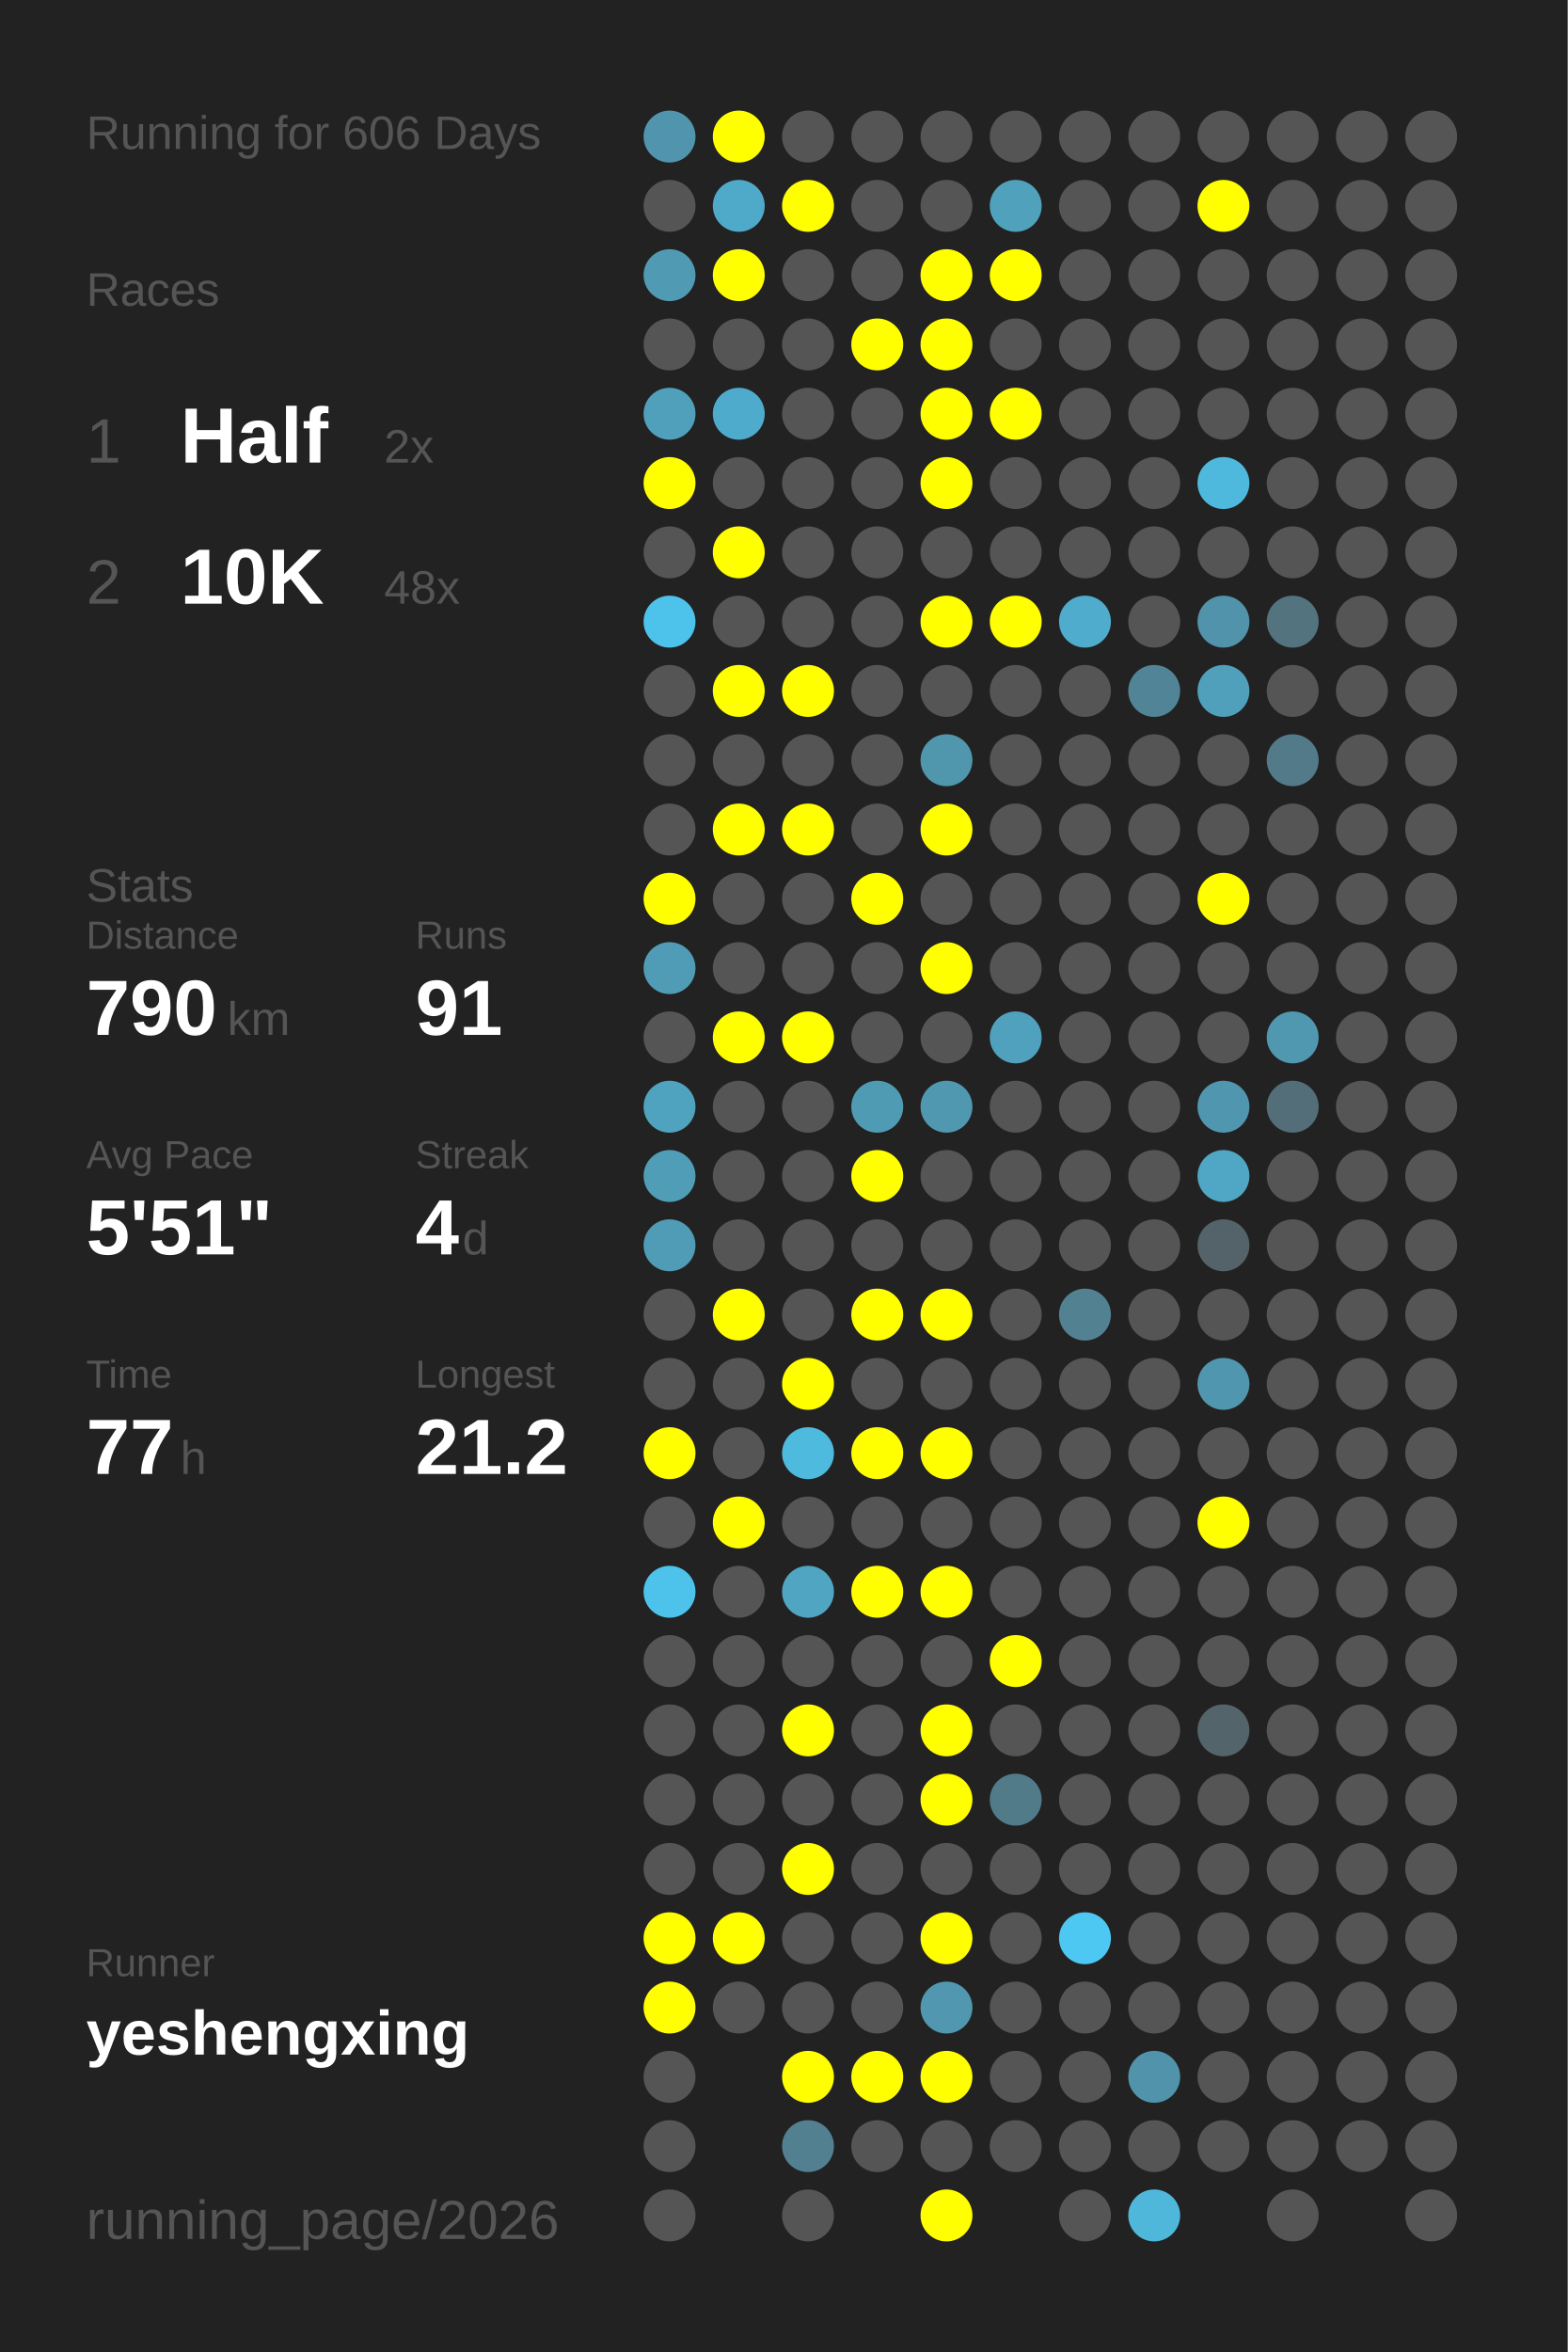
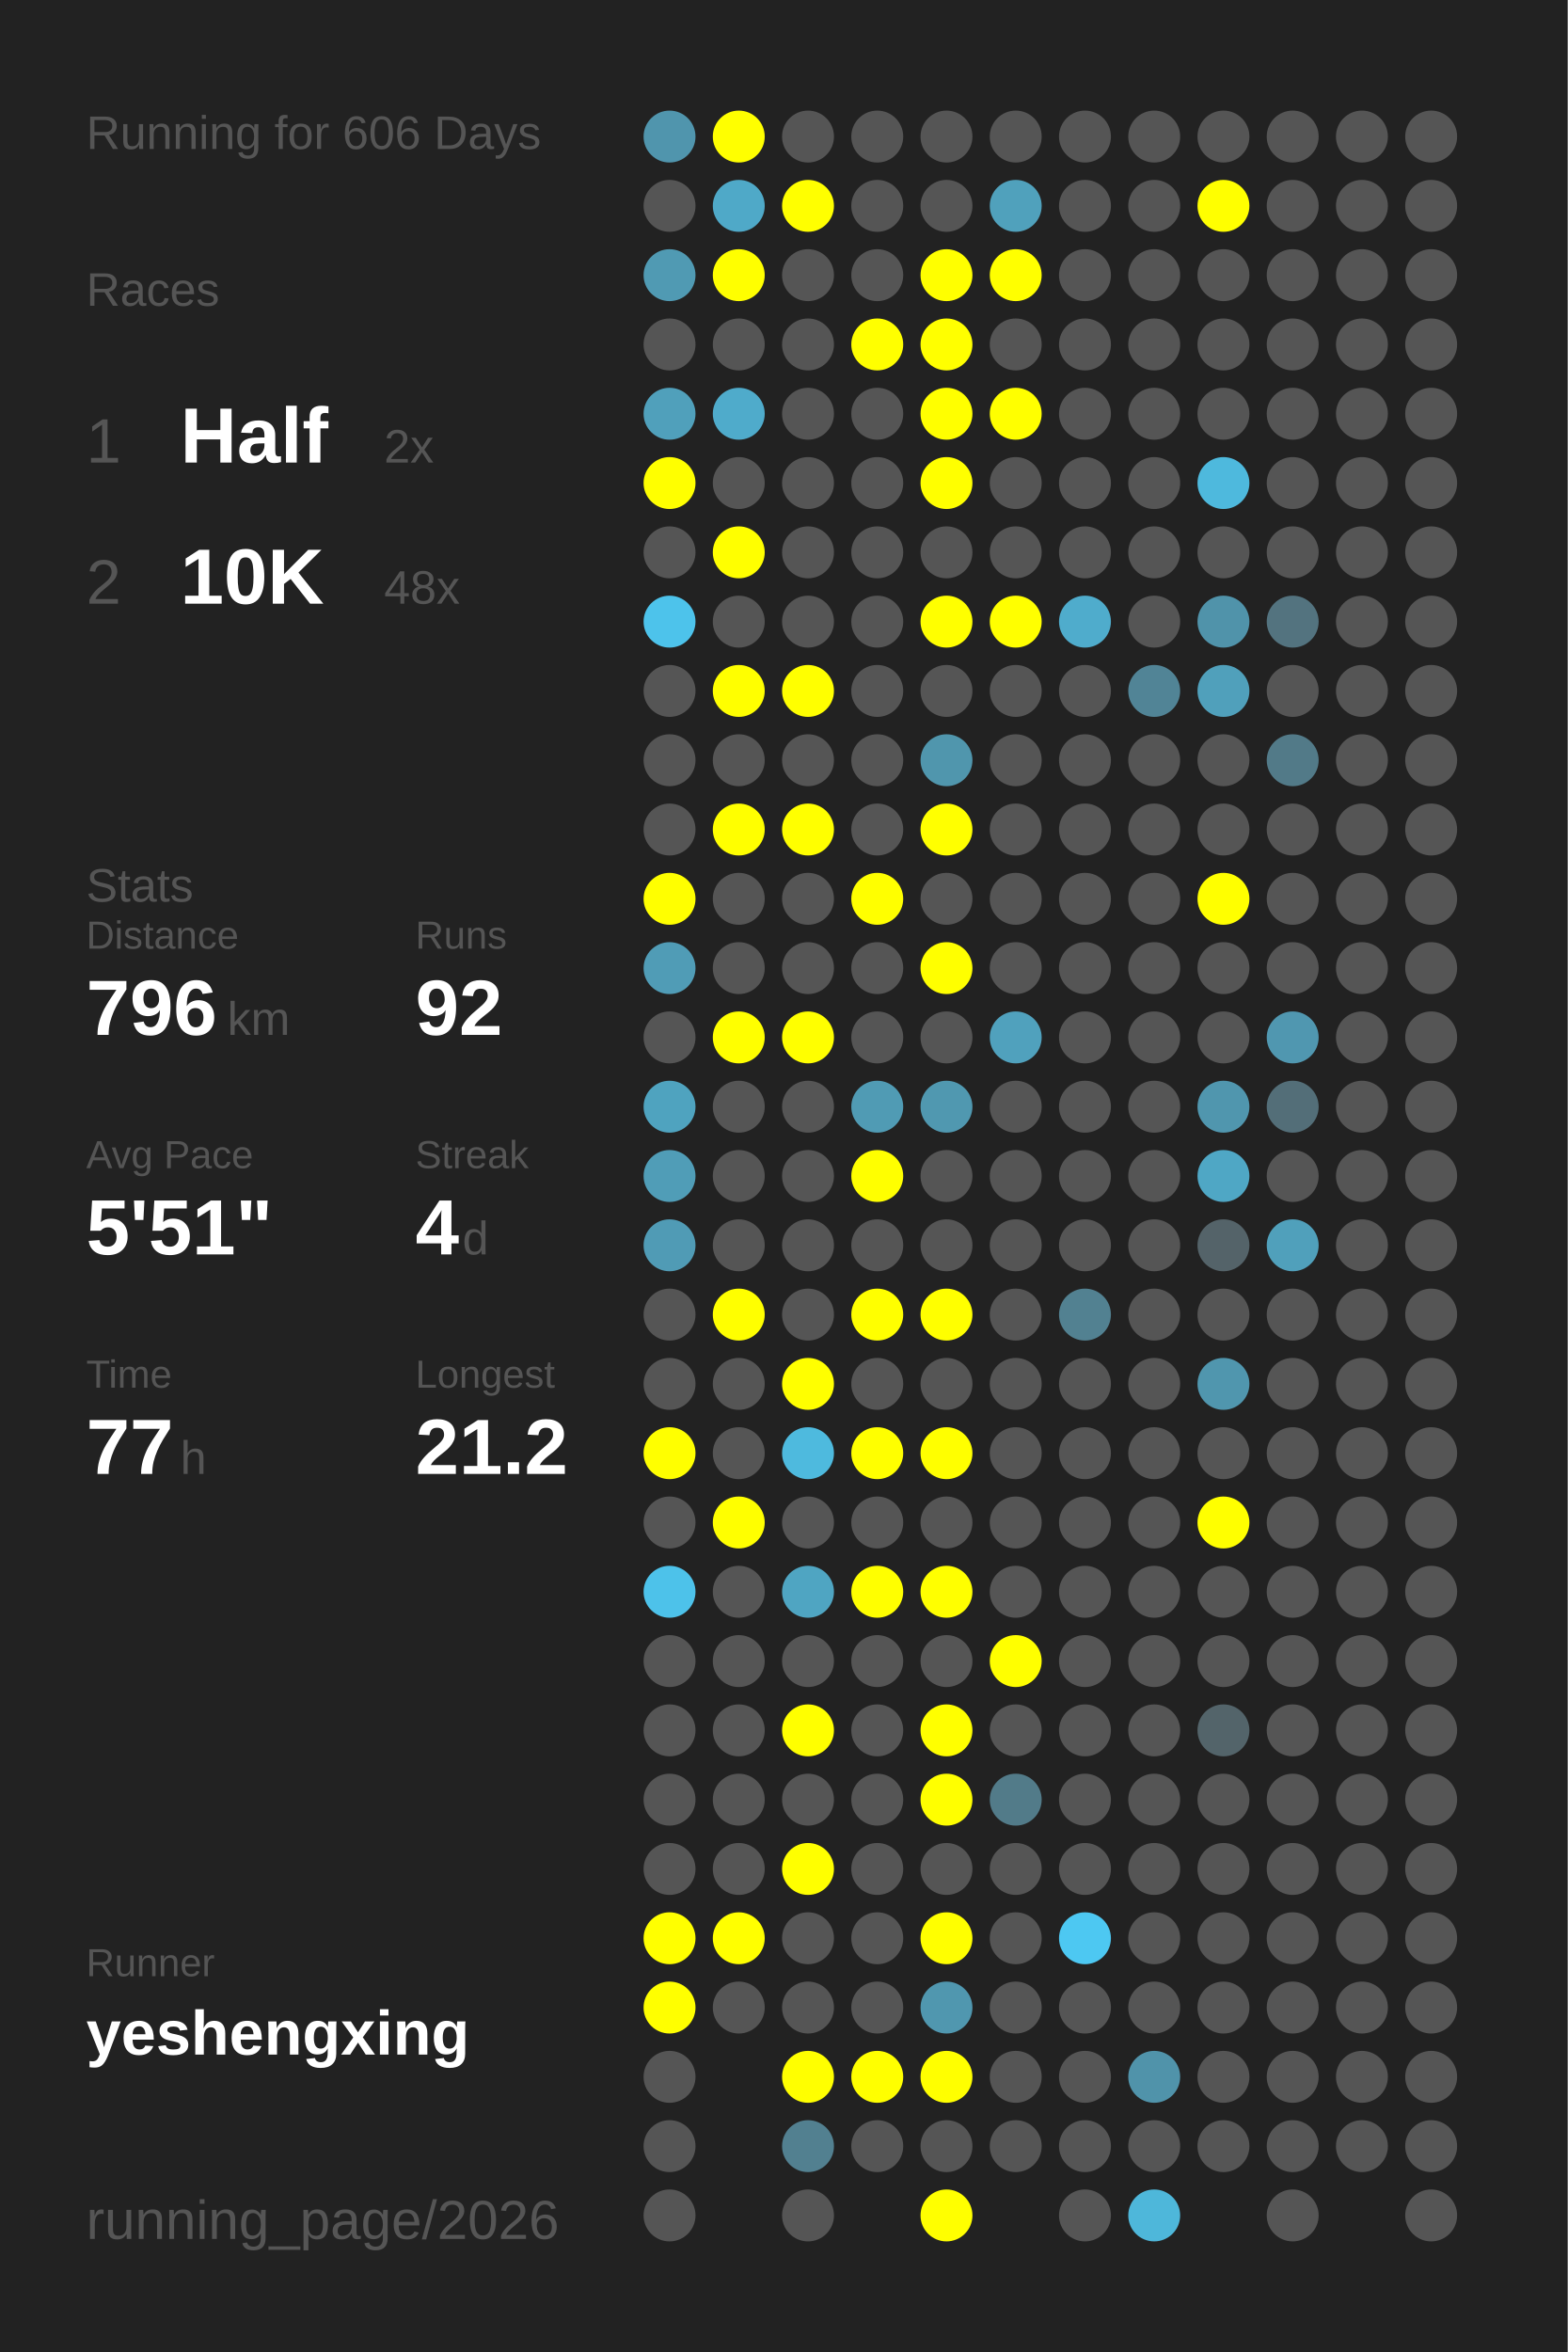
<svg xmlns="http://www.w3.org/2000/svg" baseProfile="full" height="300mm" version="1.1" viewBox="0,0,200,300" width="200mm">
  <defs />
  <rect fill="#222222" height="300" width="200" x="0" y="0" />
  <text fill="#555555" style="font-size:6px; font-family:Arial;" x="11" y="19">Running for 606 Days</text>
  <text fill="#555555" style="font-size:6px; font-family:Arial;" x="11" y="39">Races</text>
  <text fill="#555555" style="font-size:8px; font-family:Arial;" x="11" y="59">1</text>
  <text fill="#FFFFFF" style="font-size:10px; font-family:Arial; font-weight:bold;" x="23" y="59">Half</text>
  <text fill="#555555" style="font-size:6px; font-family:Arial;" x="49" y="59">2x</text>
  <text fill="#555555" style="font-size:8px; font-family:Arial;" x="11" y="77">2</text>
  <text fill="#FFFFFF" style="font-size:10px; font-family:Arial; font-weight:bold;" x="23" y="77">10K</text>
  <text fill="#555555" style="font-size:6px; font-family:Arial;" x="49" y="77">48x</text>
  <text fill="#555555" style="font-size:6px; font-family:Arial;" x="11" y="115">Stats</text>
  <text fill="#555555" style="font-size:5px; font-family:Arial;" x="11" y="121">Distance</text>
-   <text fill="#FFFFFF" style="font-size:10px; font-family:Arial; font-weight:bold;" x="11" y="132">790</text>
+   <text fill="#FFFFFF" style="font-size:10px; font-family:Arial; font-weight:bold;" x="11" y="132">796</text>
  <text fill="#555555" style="font-size:6px; font-family:Arial;" x="29" y="132">km</text>
  <text fill="#555555" style="font-size:5px; font-family:Arial;" x="53" y="121">Runs</text>
-   <text fill="#FFFFFF" style="font-size:10px; font-family:Arial; font-weight:bold;" x="53" y="132">91</text>
+   <text fill="#FFFFFF" style="font-size:10px; font-family:Arial; font-weight:bold;" x="53" y="132">92</text>
  <text fill="#555555" style="font-size:5px; font-family:Arial;" x="11" y="149">Avg Pace</text>
  <text fill="#FFFFFF" style="font-size:10px; font-family:Arial; font-weight:bold;" x="11" y="160">5'51"</text>
  <text fill="#555555" style="font-size:5px; font-family:Arial;" x="53" y="149">Streak</text>
  <text fill="#FFFFFF" style="font-size:10px; font-family:Arial; font-weight:bold;" x="53" y="160">4</text>
  <text fill="#555555" style="font-size:6px; font-family:Arial;" x="59" y="160">d</text>
  <text fill="#555555" style="font-size:5px; font-family:Arial;" x="11" y="177">Time</text>
  <text fill="#FFFFFF" style="font-size:10px; font-family:Arial; font-weight:bold;" x="11" y="188">77</text>
  <text fill="#555555" style="font-size:6px; font-family:Arial;" x="23" y="188">h</text>
  <text fill="#555555" style="font-size:5px; font-family:Arial;" x="53" y="177">Longest</text>
  <text fill="#FFFFFF" style="font-size:10px; font-family:Arial; font-weight:bold;" x="53" y="188">21.2</text>
  <text fill="#555555" style="font-size:5px; font-family:Arial;" x="11" y="252.065">Runner</text>
  <text fill="#FFFFFF" style="font-size:8px; font-family:Arial; font-weight:bold;" x="11" y="262.065">yeshengxing</text>
  <text fill="#555555" style="font-size:7px; font-family:Arial;" x="11" y="285.581">running_page/2026</text>
  <circle cx="85.417" cy="17.419" fill="#5095ad" r="3.312" />
  <circle cx="85.417" cy="26.258" fill="#555555" r="3.312" />
  <circle cx="85.417" cy="35.097" fill="#509ab3" r="3.312" />
  <circle cx="85.417" cy="43.935" fill="#555555" r="3.312" />
  <circle cx="85.417" cy="52.774" fill="#50a0bb" r="3.312" />
  <circle cx="85.417" cy="61.613" fill="#FFFF00" r="3.312" />
  <circle cx="85.417" cy="70.452" fill="#555555" r="3.312" />
  <circle cx="85.417" cy="79.29" fill="#4dc3eb" r="3.312" />
  <circle cx="85.417" cy="88.129" fill="#555555" r="3.312" />
  <circle cx="85.417" cy="96.968" fill="#555555" r="3.312" />
  <circle cx="85.417" cy="105.806" fill="#555555" r="3.312" />
  <circle cx="85.417" cy="114.645" fill="#FFFF00" r="3.312" />
  <circle cx="85.417" cy="123.484" fill="#509cb6" r="3.312" />
  <circle cx="85.417" cy="132.323" fill="#555555" r="3.312" />
  <circle cx="85.417" cy="141.161" fill="#4fa3bf" r="3.312" />
  <circle cx="85.417" cy="150" fill="#509db7" r="3.312" />
  <circle cx="85.417" cy="158.839" fill="#509bb5" r="3.312" />
  <circle cx="85.417" cy="167.677" fill="#555555" r="3.312" />
  <circle cx="85.417" cy="176.516" fill="#555555" r="3.312" />
  <circle cx="85.417" cy="185.355" fill="#FFFF00" r="3.312" />
  <circle cx="85.417" cy="194.194" fill="#555555" r="3.312" />
  <circle cx="85.417" cy="203.032" fill="#4dc2ea" r="3.312" />
  <circle cx="85.417" cy="211.871" fill="#555555" r="3.312" />
  <circle cx="85.417" cy="220.71" fill="#555555" r="3.312" />
  <circle cx="85.417" cy="229.548" fill="#555555" r="3.312" />
  <circle cx="85.417" cy="238.387" fill="#555555" r="3.312" />
  <circle cx="85.417" cy="247.226" fill="#FFFF00" r="3.312" />
  <circle cx="85.417" cy="256.065" fill="#FFFF00" r="3.312" />
  <circle cx="85.417" cy="264.903" fill="#555555" r="3.312" />
  <circle cx="85.417" cy="273.742" fill="#555555" r="3.312" />
  <circle cx="85.417" cy="282.581" fill="#555555" r="3.312" />
  <circle cx="94.25" cy="17.419" fill="#FFFF00" r="3.312" />
  <circle cx="94.25" cy="26.258" fill="#4fa9c8" r="3.312" />
  <circle cx="94.25" cy="35.097" fill="#FFFF00" r="3.312" />
  <circle cx="94.25" cy="43.935" fill="#555555" r="3.312" />
  <circle cx="94.25" cy="52.774" fill="#4fabcb" r="3.312" />
  <circle cx="94.25" cy="61.613" fill="#555555" r="3.312" />
  <circle cx="94.25" cy="70.452" fill="#FFFF00" r="3.312" />
  <circle cx="94.25" cy="79.29" fill="#555555" r="3.312" />
  <circle cx="94.25" cy="88.129" fill="#FFFF00" r="3.312" />
  <circle cx="94.25" cy="96.968" fill="#555555" r="3.312" />
  <circle cx="94.25" cy="105.806" fill="#FFFF00" r="3.312" />
  <circle cx="94.25" cy="114.645" fill="#555555" r="3.312" />
  <circle cx="94.25" cy="123.484" fill="#555555" r="3.312" />
  <circle cx="94.25" cy="132.323" fill="#FFFF00" r="3.312" />
  <circle cx="94.25" cy="141.161" fill="#555555" r="3.312" />
  <circle cx="94.25" cy="150" fill="#555555" r="3.312" />
  <circle cx="94.25" cy="158.839" fill="#555555" r="3.312" />
  <circle cx="94.25" cy="167.677" fill="#FFFF00" r="3.312" />
  <circle cx="94.25" cy="176.516" fill="#555555" r="3.312" />
  <circle cx="94.25" cy="185.355" fill="#555555" r="3.312" />
  <circle cx="94.25" cy="194.194" fill="#FFFF00" r="3.312" />
  <circle cx="94.25" cy="203.032" fill="#555555" r="3.312" />
  <circle cx="94.25" cy="211.871" fill="#555555" r="3.312" />
  <circle cx="94.25" cy="220.71" fill="#555555" r="3.312" />
  <circle cx="94.25" cy="229.548" fill="#555555" r="3.312" />
  <circle cx="94.25" cy="238.387" fill="#555555" r="3.312" />
  <circle cx="94.25" cy="247.226" fill="#FFFF00" r="3.312" />
  <circle cx="94.25" cy="256.065" fill="#555555" r="3.312" />
  <circle cx="103.083" cy="17.419" fill="#555555" r="3.312" />
  <circle cx="103.083" cy="26.258" fill="#FFFF00" r="3.312" />
  <circle cx="103.083" cy="35.097" fill="#555555" r="3.312" />
  <circle cx="103.083" cy="43.935" fill="#555555" r="3.312" />
  <circle cx="103.083" cy="52.774" fill="#555555" r="3.312" />
  <circle cx="103.083" cy="61.613" fill="#555555" r="3.312" />
  <circle cx="103.083" cy="70.452" fill="#555555" r="3.312" />
  <circle cx="103.083" cy="79.29" fill="#555555" r="3.312" />
  <circle cx="103.083" cy="88.129" fill="#FFFF00" r="3.312" />
  <circle cx="103.083" cy="96.968" fill="#555555" r="3.312" />
  <circle cx="103.083" cy="105.806" fill="#FFFF00" r="3.312" />
  <circle cx="103.083" cy="114.645" fill="#555555" r="3.312" />
  <circle cx="103.083" cy="123.484" fill="#555555" r="3.312" />
  <circle cx="103.083" cy="132.323" fill="#FFFF00" r="3.312" />
  <circle cx="103.083" cy="141.161" fill="#555555" r="3.312" />
  <circle cx="103.083" cy="150" fill="#555555" r="3.312" />
  <circle cx="103.083" cy="158.839" fill="#555555" r="3.312" />
  <circle cx="103.083" cy="167.677" fill="#555555" r="3.312" />
  <circle cx="103.083" cy="176.516" fill="#FFFF00" r="3.312" />
  <circle cx="103.083" cy="185.355" fill="#4ebade" r="3.312" />
  <circle cx="103.083" cy="194.194" fill="#555555" r="3.312" />
  <circle cx="103.083" cy="203.032" fill="#4fa5c2" r="3.312" />
  <circle cx="103.083" cy="211.871" fill="#555555" r="3.312" />
  <circle cx="103.083" cy="220.71" fill="#FFFF00" r="3.312" />
  <circle cx="103.083" cy="229.548" fill="#555555" r="3.312" />
  <circle cx="103.083" cy="238.387" fill="#FFFF00" r="3.312" />
  <circle cx="103.083" cy="247.226" fill="#555555" r="3.312" />
  <circle cx="103.083" cy="256.065" fill="#555555" r="3.312" />
  <circle cx="103.083" cy="264.903" fill="#FFFF00" r="3.312" />
  <circle cx="103.083" cy="273.742" fill="#528090" r="3.312" />
  <circle cx="103.083" cy="282.581" fill="#555555" r="3.312" />
  <circle cx="111.917" cy="17.419" fill="#555555" r="3.312" />
  <circle cx="111.917" cy="26.258" fill="#555555" r="3.312" />
  <circle cx="111.917" cy="35.097" fill="#555555" r="3.312" />
  <circle cx="111.917" cy="43.935" fill="#FFFF00" r="3.312" />
  <circle cx="111.917" cy="52.774" fill="#555555" r="3.312" />
  <circle cx="111.917" cy="61.613" fill="#555555" r="3.312" />
  <circle cx="111.917" cy="70.452" fill="#555555" r="3.312" />
  <circle cx="111.917" cy="79.29" fill="#555555" r="3.312" />
  <circle cx="111.917" cy="88.129" fill="#555555" r="3.312" />
  <circle cx="111.917" cy="96.968" fill="#555555" r="3.312" />
  <circle cx="111.917" cy="105.806" fill="#555555" r="3.312" />
  <circle cx="111.917" cy="114.645" fill="#FFFF00" r="3.312" />
  <circle cx="111.917" cy="123.484" fill="#555555" r="3.312" />
  <circle cx="111.917" cy="132.323" fill="#555555" r="3.312" />
  <circle cx="111.917" cy="141.161" fill="#509bb4" r="3.312" />
  <circle cx="111.917" cy="150" fill="#FFFF00" r="3.312" />
  <circle cx="111.917" cy="158.839" fill="#555555" r="3.312" />
  <circle cx="111.917" cy="167.677" fill="#FFFF00" r="3.312" />
  <circle cx="111.917" cy="176.516" fill="#555555" r="3.312" />
  <circle cx="111.917" cy="185.355" fill="#FFFF00" r="3.312" />
  <circle cx="111.917" cy="194.194" fill="#555555" r="3.312" />
  <circle cx="111.917" cy="203.032" fill="#FFFF00" r="3.312" />
  <circle cx="111.917" cy="211.871" fill="#555555" r="3.312" />
  <circle cx="111.917" cy="220.71" fill="#555555" r="3.312" />
  <circle cx="111.917" cy="229.548" fill="#555555" r="3.312" />
  <circle cx="111.917" cy="238.387" fill="#555555" r="3.312" />
  <circle cx="111.917" cy="247.226" fill="#555555" r="3.312" />
  <circle cx="111.917" cy="256.065" fill="#555555" r="3.312" />
  <circle cx="111.917" cy="264.903" fill="#FFFF00" r="3.312" />
  <circle cx="111.917" cy="273.742" fill="#555555" r="3.312" />
  <circle cx="120.75" cy="17.419" fill="#555555" r="3.312" />
  <circle cx="120.75" cy="26.258" fill="#555555" r="3.312" />
  <circle cx="120.75" cy="35.097" fill="#FFFF00" r="3.312" />
  <circle cx="120.75" cy="43.935" fill="#FFFF00" r="3.312" />
  <circle cx="120.75" cy="52.774" fill="#FFFF00" r="3.312" />
  <circle cx="120.75" cy="61.613" fill="#FFFF00" r="3.312" />
  <circle cx="120.75" cy="70.452" fill="#555555" r="3.312" />
  <circle cx="120.75" cy="79.29" fill="#FFFF00" r="3.312" />
  <circle cx="120.75" cy="88.129" fill="#555555" r="3.312" />
  <circle cx="120.75" cy="96.968" fill="#5096ad" r="3.312" />
  <circle cx="120.75" cy="105.806" fill="#FFFF00" r="3.312" />
  <circle cx="120.75" cy="114.645" fill="#555555" r="3.312" />
  <circle cx="120.75" cy="123.484" fill="#FFFF00" r="3.312" />
  <circle cx="120.75" cy="132.323" fill="#555555" r="3.312" />
  <circle cx="120.75" cy="141.161" fill="#5098b0" r="3.312" />
  <circle cx="120.75" cy="150" fill="#555555" r="3.312" />
  <circle cx="120.75" cy="158.839" fill="#555555" r="3.312" />
  <circle cx="120.75" cy="167.677" fill="#FFFF00" r="3.312" />
  <circle cx="120.75" cy="176.516" fill="#555555" r="3.312" />
  <circle cx="120.75" cy="185.355" fill="#FFFF00" r="3.312" />
  <circle cx="120.75" cy="194.194" fill="#555555" r="3.312" />
  <circle cx="120.75" cy="203.032" fill="#FFFF00" r="3.312" />
  <circle cx="120.75" cy="211.871" fill="#555555" r="3.312" />
  <circle cx="120.75" cy="220.71" fill="#FFFF00" r="3.312" />
  <circle cx="120.75" cy="229.548" fill="#FFFF00" r="3.312" />
  <circle cx="120.75" cy="238.387" fill="#555555" r="3.312" />
  <circle cx="120.75" cy="247.226" fill="#FFFF00" r="3.312" />
  <circle cx="120.75" cy="256.065" fill="#5097af" r="3.312" />
  <circle cx="120.75" cy="264.903" fill="#FFFF00" r="3.312" />
  <circle cx="120.75" cy="273.742" fill="#555555" r="3.312" />
  <circle cx="120.75" cy="282.581" fill="#FFFF00" r="3.312" />
  <circle cx="129.583" cy="17.419" fill="#555555" r="3.312" />
  <circle cx="129.583" cy="26.258" fill="#50a1bc" r="3.312" />
  <circle cx="129.583" cy="35.097" fill="#FFFF00" r="3.312" />
  <circle cx="129.583" cy="43.935" fill="#555555" r="3.312" />
  <circle cx="129.583" cy="52.774" fill="#FFFF00" r="3.312" />
  <circle cx="129.583" cy="61.613" fill="#555555" r="3.312" />
  <circle cx="129.583" cy="70.452" fill="#555555" r="3.312" />
  <circle cx="129.583" cy="79.29" fill="#FFFF00" r="3.312" />
  <circle cx="129.583" cy="88.129" fill="#555555" r="3.312" />
  <circle cx="129.583" cy="96.968" fill="#555555" r="3.312" />
  <circle cx="129.583" cy="105.806" fill="#555555" r="3.312" />
  <circle cx="129.583" cy="114.645" fill="#555555" r="3.312" />
  <circle cx="129.583" cy="123.484" fill="#555555" r="3.312" />
  <circle cx="129.583" cy="132.323" fill="#50a1bd" r="3.312" />
  <circle cx="129.583" cy="141.161" fill="#555555" r="3.312" />
  <circle cx="129.583" cy="150" fill="#555555" r="3.312" />
  <circle cx="129.583" cy="158.839" fill="#555555" r="3.312" />
  <circle cx="129.583" cy="167.677" fill="#555555" r="3.312" />
  <circle cx="129.583" cy="176.516" fill="#555555" r="3.312" />
  <circle cx="129.583" cy="185.355" fill="#555555" r="3.312" />
  <circle cx="129.583" cy="194.194" fill="#555555" r="3.312" />
  <circle cx="129.583" cy="203.032" fill="#555555" r="3.312" />
  <circle cx="129.583" cy="211.871" fill="#FFFF00" r="3.312" />
  <circle cx="129.583" cy="220.71" fill="#555555" r="3.312" />
  <circle cx="129.583" cy="229.548" fill="#527b89" r="3.312" />
  <circle cx="129.583" cy="238.387" fill="#555555" r="3.312" />
  <circle cx="129.583" cy="247.226" fill="#555555" r="3.312" />
  <circle cx="129.583" cy="256.065" fill="#555555" r="3.312" />
  <circle cx="129.583" cy="264.903" fill="#555555" r="3.312" />
  <circle cx="129.583" cy="273.742" fill="#555555" r="3.312" />
  <circle cx="138.417" cy="17.419" fill="#555555" r="3.312" />
  <circle cx="138.417" cy="26.258" fill="#555555" r="3.312" />
  <circle cx="138.417" cy="35.097" fill="#555555" r="3.312" />
  <circle cx="138.417" cy="43.935" fill="#555555" r="3.312" />
  <circle cx="138.417" cy="52.774" fill="#555555" r="3.312" />
  <circle cx="138.417" cy="61.613" fill="#555555" r="3.312" />
  <circle cx="138.417" cy="70.452" fill="#555555" r="3.312" />
  <circle cx="138.417" cy="79.29" fill="#4faccc" r="3.312" />
  <circle cx="138.417" cy="88.129" fill="#555555" r="3.312" />
  <circle cx="138.417" cy="96.968" fill="#555555" r="3.312" />
  <circle cx="138.417" cy="105.806" fill="#555555" r="3.312" />
  <circle cx="138.417" cy="114.645" fill="#555555" r="3.312" />
  <circle cx="138.417" cy="123.484" fill="#555555" r="3.312" />
  <circle cx="138.417" cy="132.323" fill="#555555" r="3.312" />
  <circle cx="138.417" cy="141.161" fill="#555555" r="3.312" />
  <circle cx="138.417" cy="150" fill="#555555" r="3.312" />
  <circle cx="138.417" cy="158.839" fill="#555555" r="3.312" />
  <circle cx="138.417" cy="167.677" fill="#528191" r="3.312" />
  <circle cx="138.417" cy="176.516" fill="#555555" r="3.312" />
  <circle cx="138.417" cy="185.355" fill="#555555" r="3.312" />
  <circle cx="138.417" cy="194.194" fill="#555555" r="3.312" />
  <circle cx="138.417" cy="203.032" fill="#555555" r="3.312" />
  <circle cx="138.417" cy="211.871" fill="#555555" r="3.312" />
  <circle cx="138.417" cy="220.71" fill="#555555" r="3.312" />
  <circle cx="138.417" cy="229.548" fill="#555555" r="3.312" />
  <circle cx="138.417" cy="238.387" fill="#555555" r="3.312" />
  <circle cx="138.417" cy="247.226" fill="#4dc8f2" r="3.312" />
  <circle cx="138.417" cy="256.065" fill="#555555" r="3.312" />
  <circle cx="138.417" cy="264.903" fill="#555555" r="3.312" />
  <circle cx="138.417" cy="273.742" fill="#555555" r="3.312" />
  <circle cx="138.417" cy="282.581" fill="#555555" r="3.312" />
  <circle cx="147.25" cy="17.419" fill="#555555" r="3.312" />
  <circle cx="147.25" cy="26.258" fill="#555555" r="3.312" />
  <circle cx="147.25" cy="35.097" fill="#555555" r="3.312" />
  <circle cx="147.25" cy="43.935" fill="#555555" r="3.312" />
  <circle cx="147.25" cy="52.774" fill="#555555" r="3.312" />
  <circle cx="147.25" cy="61.613" fill="#555555" r="3.312" />
  <circle cx="147.25" cy="70.452" fill="#555555" r="3.312" />
  <circle cx="147.25" cy="79.29" fill="#555555" r="3.312" />
  <circle cx="147.25" cy="88.129" fill="#518496" r="3.312" />
  <circle cx="147.25" cy="96.968" fill="#555555" r="3.312" />
  <circle cx="147.25" cy="105.806" fill="#555555" r="3.312" />
  <circle cx="147.25" cy="114.645" fill="#555555" r="3.312" />
  <circle cx="147.25" cy="123.484" fill="#555555" r="3.312" />
  <circle cx="147.25" cy="132.323" fill="#555555" r="3.312" />
  <circle cx="147.25" cy="141.161" fill="#555555" r="3.312" />
  <circle cx="147.25" cy="150" fill="#555555" r="3.312" />
  <circle cx="147.25" cy="158.839" fill="#555555" r="3.312" />
  <circle cx="147.25" cy="167.677" fill="#555555" r="3.312" />
  <circle cx="147.25" cy="176.516" fill="#555555" r="3.312" />
  <circle cx="147.25" cy="185.355" fill="#555555" r="3.312" />
  <circle cx="147.25" cy="194.194" fill="#555555" r="3.312" />
  <circle cx="147.25" cy="203.032" fill="#555555" r="3.312" />
  <circle cx="147.25" cy="211.871" fill="#555555" r="3.312" />
  <circle cx="147.25" cy="220.71" fill="#555555" r="3.312" />
  <circle cx="147.25" cy="229.548" fill="#555555" r="3.312" />
  <circle cx="147.25" cy="238.387" fill="#555555" r="3.312" />
  <circle cx="147.25" cy="247.226" fill="#555555" r="3.312" />
  <circle cx="147.25" cy="256.065" fill="#555555" r="3.312" />
  <circle cx="147.25" cy="264.903" fill="#5093aa" r="3.312" />
  <circle cx="147.25" cy="273.742" fill="#555555" r="3.312" />
  <circle cx="147.25" cy="282.581" fill="#4eb7da" r="3.312" />
  <circle cx="156.083" cy="17.419" fill="#555555" r="3.312" />
  <circle cx="156.083" cy="26.258" fill="#FFFF00" r="3.312" />
  <circle cx="156.083" cy="35.097" fill="#555555" r="3.312" />
  <circle cx="156.083" cy="43.935" fill="#555555" r="3.312" />
  <circle cx="156.083" cy="52.774" fill="#555555" r="3.312" />
  <circle cx="156.083" cy="61.613" fill="#4eb9dd" r="3.312" />
  <circle cx="156.083" cy="70.452" fill="#555555" r="3.312" />
  <circle cx="156.083" cy="79.29" fill="#5093aa" r="3.312" />
  <circle cx="156.083" cy="88.129" fill="#50a0bb" r="3.312" />
  <circle cx="156.083" cy="96.968" fill="#555555" r="3.312" />
  <circle cx="156.083" cy="105.806" fill="#555555" r="3.312" />
  <circle cx="156.083" cy="114.645" fill="#FFFF00" r="3.312" />
  <circle cx="156.083" cy="123.484" fill="#555555" r="3.312" />
  <circle cx="156.083" cy="132.323" fill="#555555" r="3.312" />
  <circle cx="156.083" cy="141.161" fill="#5096ae" r="3.312" />
  <circle cx="156.083" cy="150" fill="#4fa7c5" r="3.312" />
  <circle cx="156.083" cy="158.839" fill="#546369" r="3.312" />
  <circle cx="156.083" cy="167.677" fill="#555555" r="3.312" />
  <circle cx="156.083" cy="176.516" fill="#5096ae" r="3.312" />
  <circle cx="156.083" cy="185.355" fill="#555555" r="3.312" />
  <circle cx="156.083" cy="194.194" fill="#FFFF00" r="3.312" />
  <circle cx="156.083" cy="203.032" fill="#555555" r="3.312" />
  <circle cx="156.083" cy="211.871" fill="#555555" r="3.312" />
  <circle cx="156.083" cy="220.71" fill="#53646a" r="3.312" />
  <circle cx="156.083" cy="229.548" fill="#555555" r="3.312" />
  <circle cx="156.083" cy="238.387" fill="#555555" r="3.312" />
  <circle cx="156.083" cy="247.226" fill="#555555" r="3.312" />
  <circle cx="156.083" cy="256.065" fill="#555555" r="3.312" />
  <circle cx="156.083" cy="264.903" fill="#555555" r="3.312" />
  <circle cx="156.083" cy="273.742" fill="#555555" r="3.312" />
  <circle cx="164.917" cy="17.419" fill="#555555" r="3.312" />
  <circle cx="164.917" cy="26.258" fill="#555555" r="3.312" />
  <circle cx="164.917" cy="35.097" fill="#555555" r="3.312" />
  <circle cx="164.917" cy="43.935" fill="#555555" r="3.312" />
  <circle cx="164.917" cy="52.774" fill="#555555" r="3.312" />
  <circle cx="164.917" cy="61.613" fill="#555555" r="3.312" />
  <circle cx="164.917" cy="70.452" fill="#555555" r="3.312" />
  <circle cx="164.917" cy="79.29" fill="#53737f" r="3.312" />
  <circle cx="164.917" cy="88.129" fill="#555555" r="3.312" />
  <circle cx="164.917" cy="96.968" fill="#527a88" r="3.312" />
  <circle cx="164.917" cy="105.806" fill="#555555" r="3.312" />
  <circle cx="164.917" cy="114.645" fill="#555555" r="3.312" />
  <circle cx="164.917" cy="123.484" fill="#555555" r="3.312" />
  <circle cx="164.917" cy="132.323" fill="#5097b0" r="3.312" />
  <circle cx="164.917" cy="141.161" fill="#536e78" r="3.312" />
  <circle cx="164.917" cy="150" fill="#555555" r="3.312" />
-   <circle cx="164.917" cy="158.839" fill="#555555" r="3.312" />
+   <circle cx="164.917" cy="158.839" fill="#50a0bb" r="3.312" />
  <circle cx="164.917" cy="167.677" fill="#555555" r="3.312" />
  <circle cx="164.917" cy="176.516" fill="#555555" r="3.312" />
  <circle cx="164.917" cy="185.355" fill="#555555" r="3.312" />
  <circle cx="164.917" cy="194.194" fill="#555555" r="3.312" />
  <circle cx="164.917" cy="203.032" fill="#555555" r="3.312" />
  <circle cx="164.917" cy="211.871" fill="#555555" r="3.312" />
  <circle cx="164.917" cy="220.71" fill="#555555" r="3.312" />
  <circle cx="164.917" cy="229.548" fill="#555555" r="3.312" />
  <circle cx="164.917" cy="238.387" fill="#555555" r="3.312" />
  <circle cx="164.917" cy="247.226" fill="#555555" r="3.312" />
  <circle cx="164.917" cy="256.065" fill="#555555" r="3.312" />
  <circle cx="164.917" cy="264.903" fill="#555555" r="3.312" />
  <circle cx="164.917" cy="273.742" fill="#555555" r="3.312" />
  <circle cx="164.917" cy="282.581" fill="#555555" r="3.312" />
  <circle cx="173.75" cy="17.419" fill="#555555" r="3.312" />
  <circle cx="173.75" cy="26.258" fill="#555555" r="3.312" />
  <circle cx="173.75" cy="35.097" fill="#555555" r="3.312" />
  <circle cx="173.75" cy="43.935" fill="#555555" r="3.312" />
  <circle cx="173.75" cy="52.774" fill="#555555" r="3.312" />
  <circle cx="173.75" cy="61.613" fill="#555555" r="3.312" />
  <circle cx="173.75" cy="70.452" fill="#555555" r="3.312" />
  <circle cx="173.75" cy="79.29" fill="#555555" r="3.312" />
  <circle cx="173.75" cy="88.129" fill="#555555" r="3.312" />
  <circle cx="173.75" cy="96.968" fill="#555555" r="3.312" />
  <circle cx="173.75" cy="105.806" fill="#555555" r="3.312" />
  <circle cx="173.75" cy="114.645" fill="#555555" r="3.312" />
  <circle cx="173.75" cy="123.484" fill="#555555" r="3.312" />
  <circle cx="173.75" cy="132.323" fill="#555555" r="3.312" />
  <circle cx="173.75" cy="141.161" fill="#555555" r="3.312" />
  <circle cx="173.75" cy="150" fill="#555555" r="3.312" />
  <circle cx="173.75" cy="158.839" fill="#555555" r="3.312" />
  <circle cx="173.75" cy="167.677" fill="#555555" r="3.312" />
  <circle cx="173.75" cy="176.516" fill="#555555" r="3.312" />
  <circle cx="173.75" cy="185.355" fill="#555555" r="3.312" />
  <circle cx="173.75" cy="194.194" fill="#555555" r="3.312" />
  <circle cx="173.75" cy="203.032" fill="#555555" r="3.312" />
  <circle cx="173.75" cy="211.871" fill="#555555" r="3.312" />
  <circle cx="173.75" cy="220.71" fill="#555555" r="3.312" />
  <circle cx="173.75" cy="229.548" fill="#555555" r="3.312" />
  <circle cx="173.75" cy="238.387" fill="#555555" r="3.312" />
  <circle cx="173.75" cy="247.226" fill="#555555" r="3.312" />
  <circle cx="173.75" cy="256.065" fill="#555555" r="3.312" />
  <circle cx="173.75" cy="264.903" fill="#555555" r="3.312" />
  <circle cx="173.75" cy="273.742" fill="#555555" r="3.312" />
  <circle cx="182.583" cy="17.419" fill="#555555" r="3.312" />
  <circle cx="182.583" cy="26.258" fill="#555555" r="3.312" />
  <circle cx="182.583" cy="35.097" fill="#555555" r="3.312" />
  <circle cx="182.583" cy="43.935" fill="#555555" r="3.312" />
  <circle cx="182.583" cy="52.774" fill="#555555" r="3.312" />
  <circle cx="182.583" cy="61.613" fill="#555555" r="3.312" />
  <circle cx="182.583" cy="70.452" fill="#555555" r="3.312" />
  <circle cx="182.583" cy="79.29" fill="#555555" r="3.312" />
  <circle cx="182.583" cy="88.129" fill="#555555" r="3.312" />
  <circle cx="182.583" cy="96.968" fill="#555555" r="3.312" />
  <circle cx="182.583" cy="105.806" fill="#555555" r="3.312" />
  <circle cx="182.583" cy="114.645" fill="#555555" r="3.312" />
  <circle cx="182.583" cy="123.484" fill="#555555" r="3.312" />
  <circle cx="182.583" cy="132.323" fill="#555555" r="3.312" />
  <circle cx="182.583" cy="141.161" fill="#555555" r="3.312" />
  <circle cx="182.583" cy="150" fill="#555555" r="3.312" />
  <circle cx="182.583" cy="158.839" fill="#555555" r="3.312" />
  <circle cx="182.583" cy="167.677" fill="#555555" r="3.312" />
  <circle cx="182.583" cy="176.516" fill="#555555" r="3.312" />
  <circle cx="182.583" cy="185.355" fill="#555555" r="3.312" />
  <circle cx="182.583" cy="194.194" fill="#555555" r="3.312" />
  <circle cx="182.583" cy="203.032" fill="#555555" r="3.312" />
  <circle cx="182.583" cy="211.871" fill="#555555" r="3.312" />
  <circle cx="182.583" cy="220.71" fill="#555555" r="3.312" />
  <circle cx="182.583" cy="229.548" fill="#555555" r="3.312" />
  <circle cx="182.583" cy="238.387" fill="#555555" r="3.312" />
  <circle cx="182.583" cy="247.226" fill="#555555" r="3.312" />
  <circle cx="182.583" cy="256.065" fill="#555555" r="3.312" />
  <circle cx="182.583" cy="264.903" fill="#555555" r="3.312" />
  <circle cx="182.583" cy="273.742" fill="#555555" r="3.312" />
  <circle cx="182.583" cy="282.581" fill="#555555" r="3.312" />
</svg>
